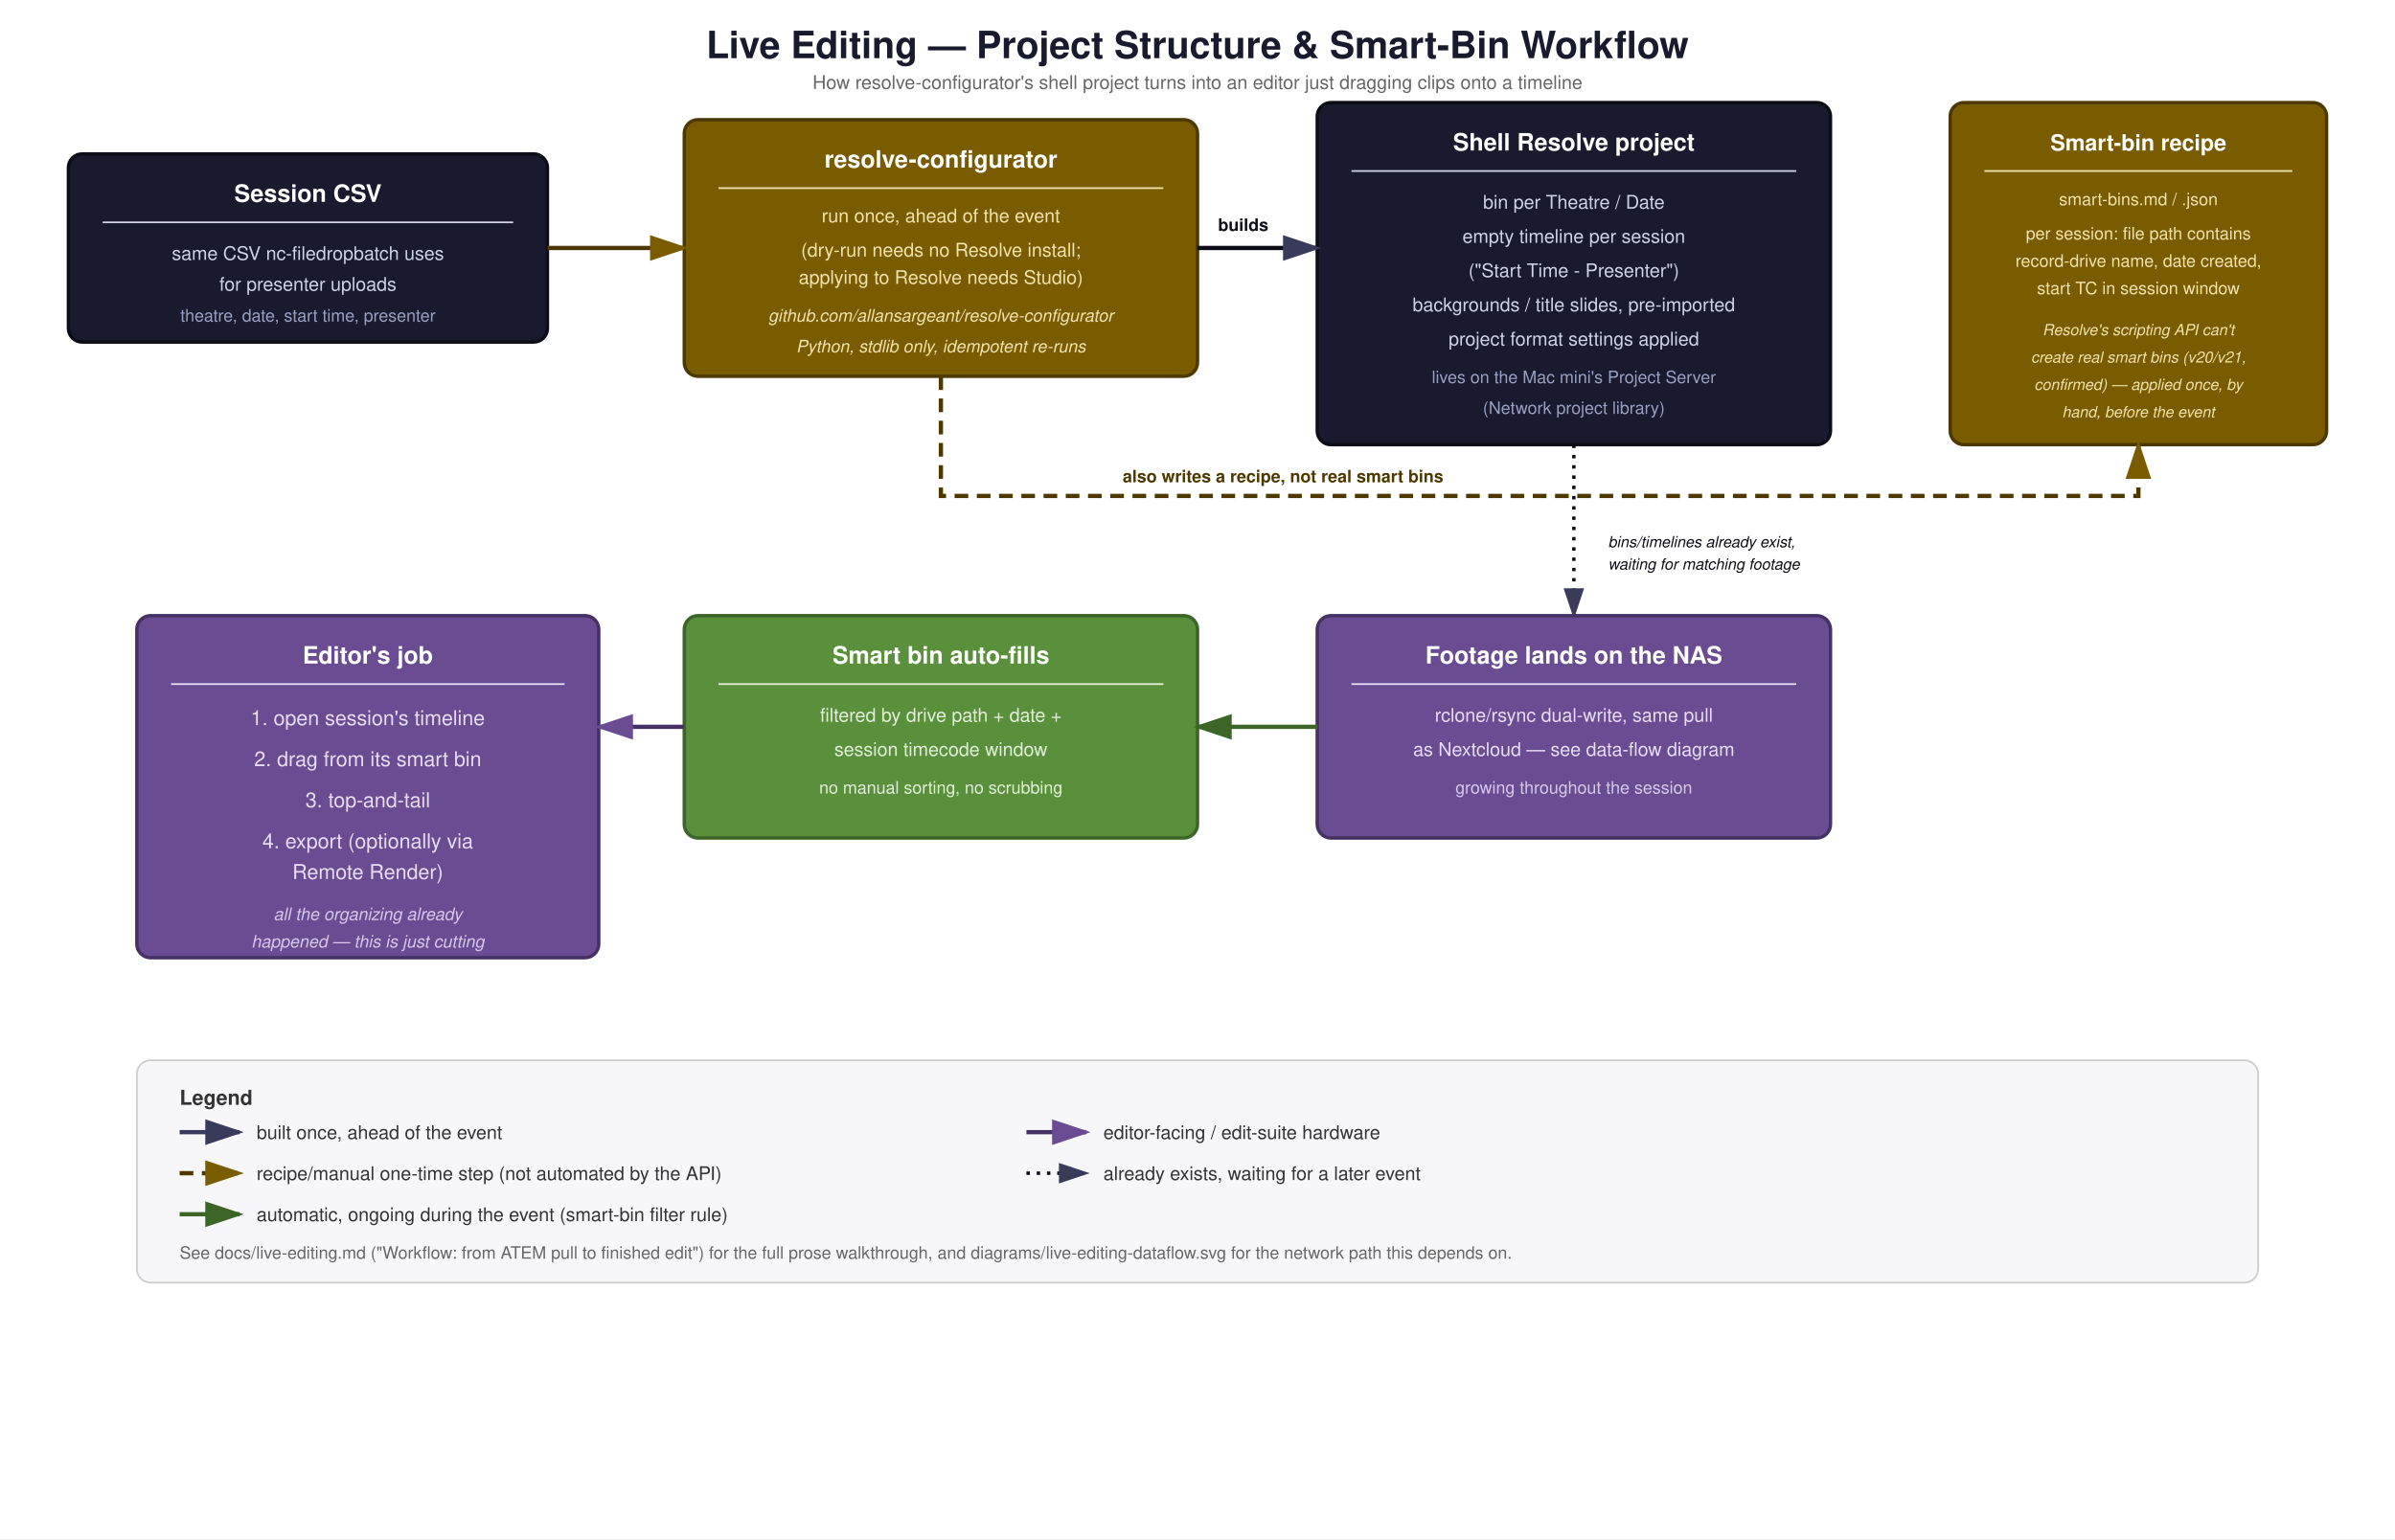
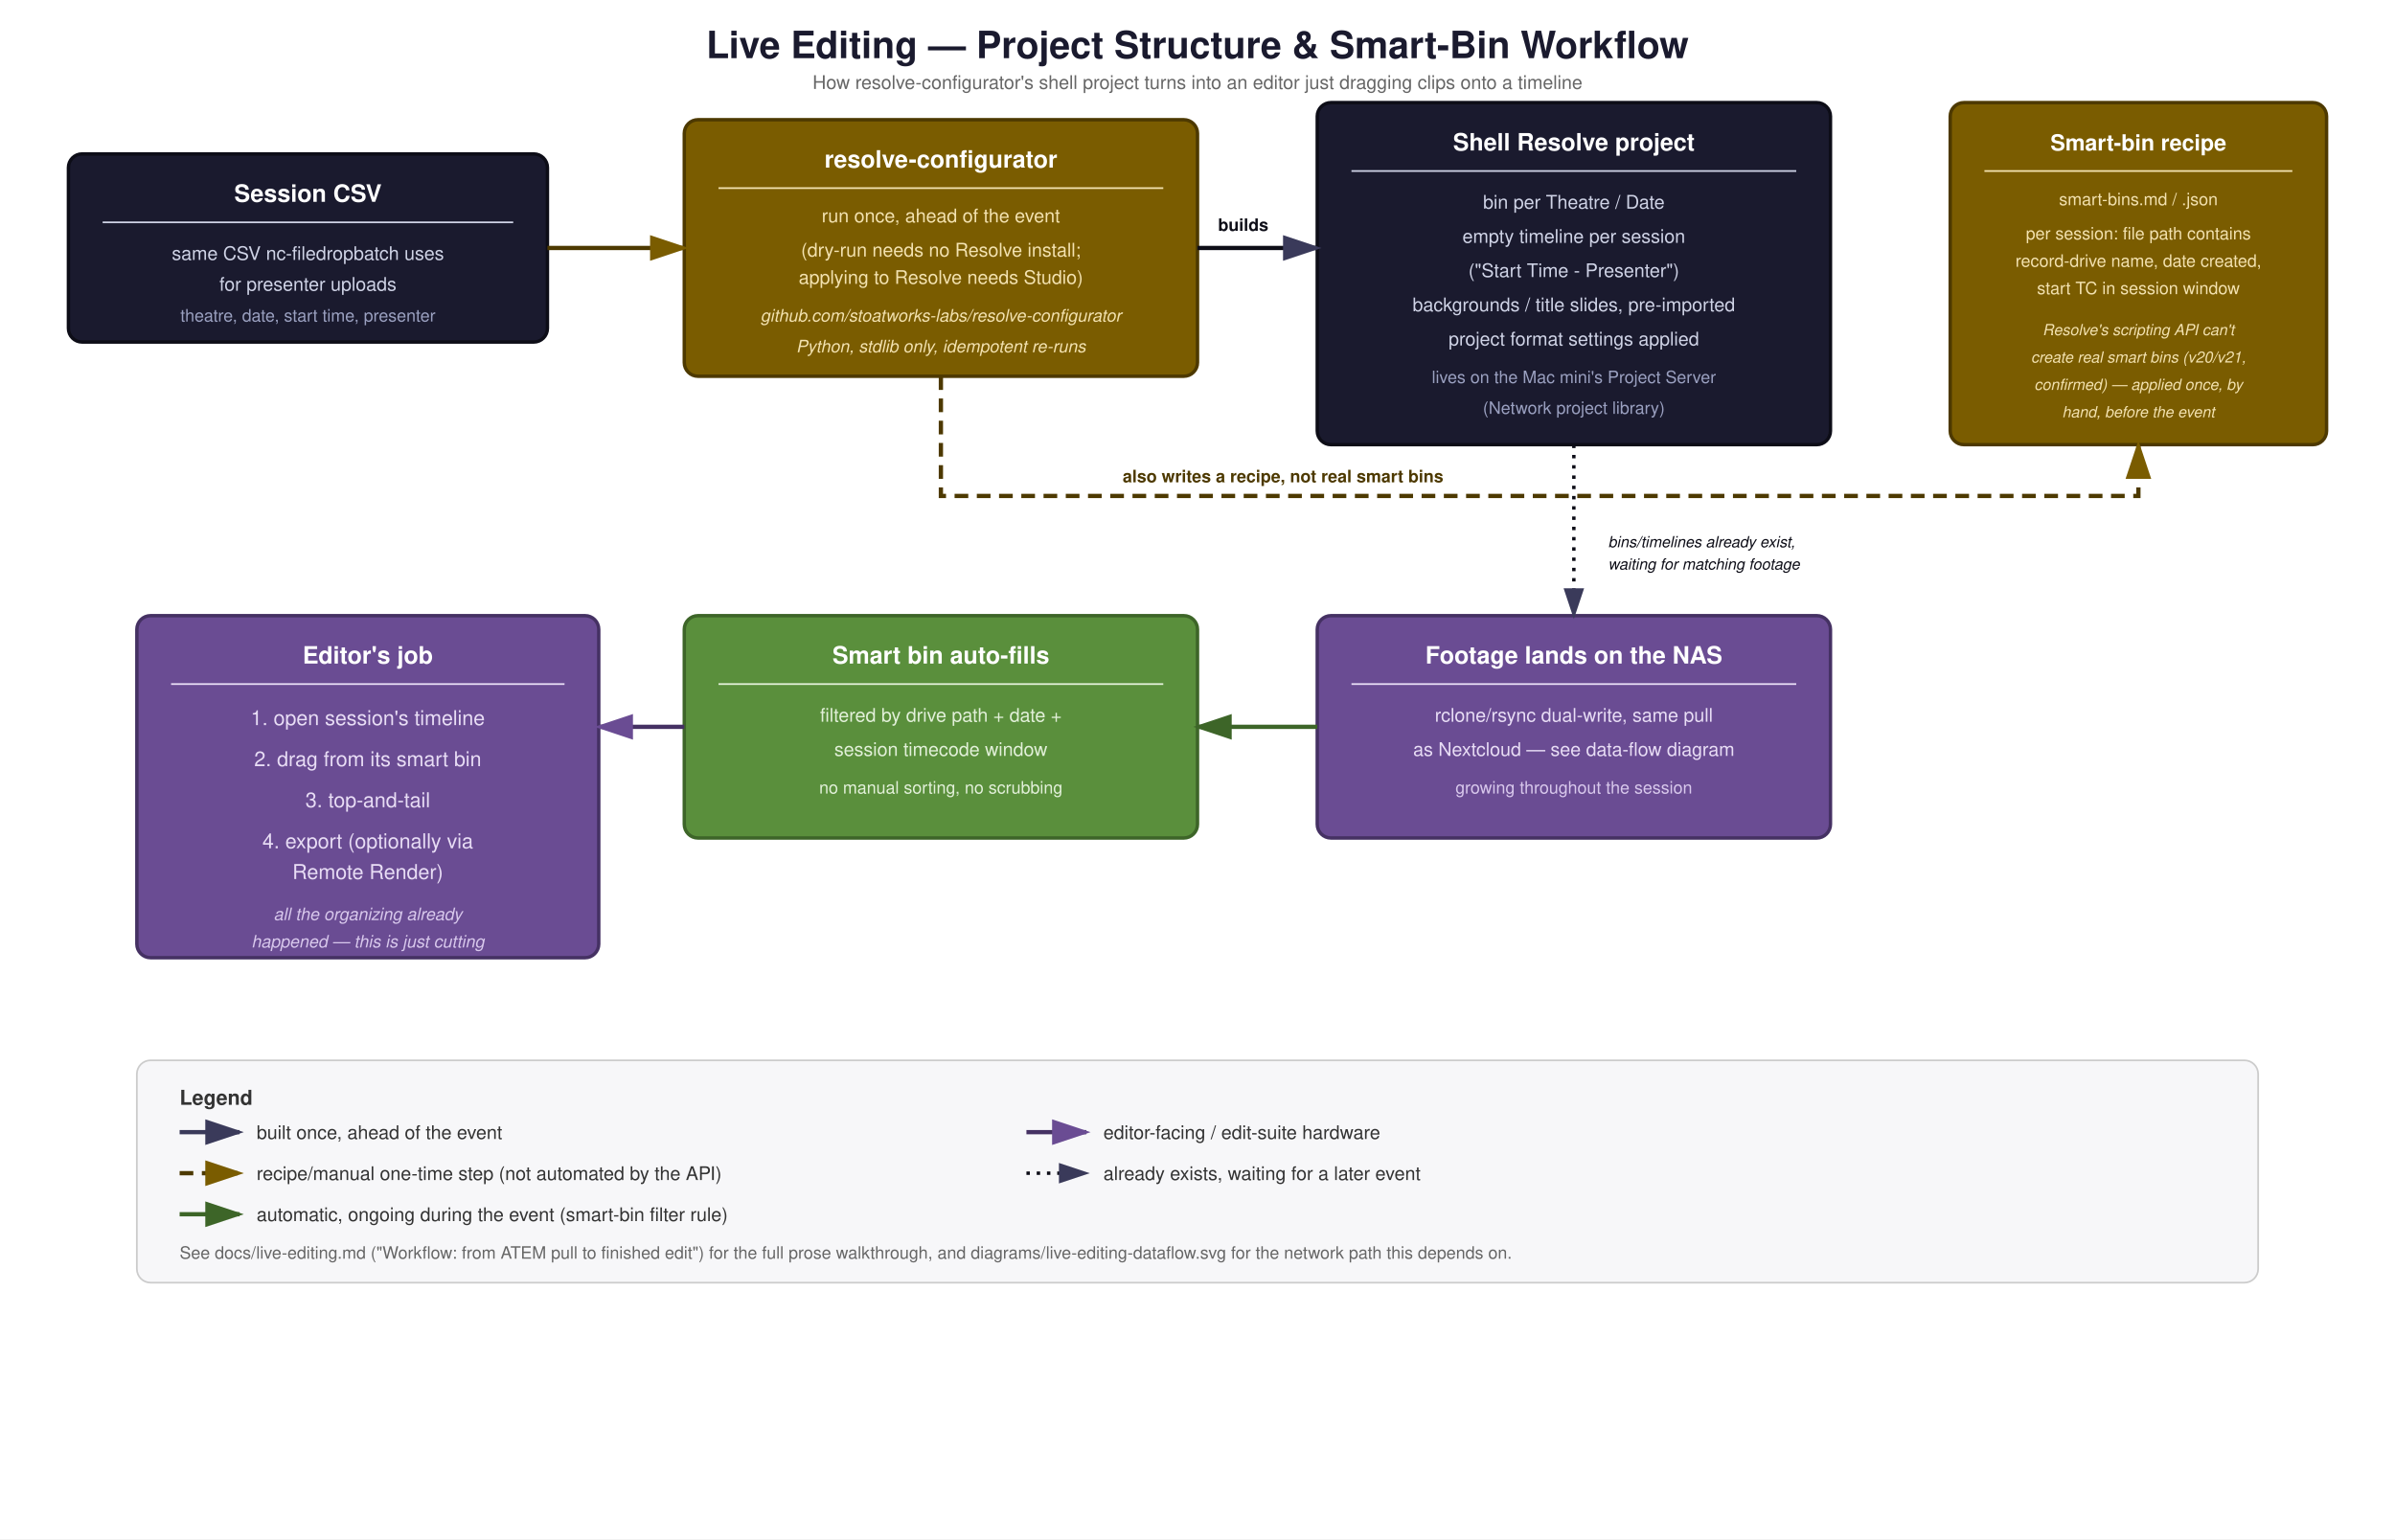
<svg xmlns="http://www.w3.org/2000/svg" viewBox="0 0 1400 900" font-family="Helvetica, Arial, sans-serif">
  <rect x="0" y="0" width="1400" height="900" fill="#ffffff" />
  <text x="700" y="34" text-anchor="middle" font-size="22" font-weight="bold" fill="#1a1a2e">Live Editing — Project Structure &amp; Smart-Bin Workflow</text>
  <text x="700" y="52" text-anchor="middle" font-size="11" fill="#666">How resolve-configurator's shell project turns into an editor just dragging clips onto a timeline</text>
  <defs>
    <marker id="arrowDark" markerWidth="10" markerHeight="10" refX="8" refY="3" orient="auto" markerUnits="strokeWidth">
      <path d="M0,0 L0,6 L9,3 z" fill="#3a3a5a" />
    </marker>
    <marker id="arrowAmber" markerWidth="10" markerHeight="10" refX="8" refY="3" orient="auto" markerUnits="strokeWidth">
      <path d="M0,0 L0,6 L9,3 z" fill="#7a5c00" />
    </marker>
    <marker id="arrowGreen" markerWidth="10" markerHeight="10" refX="8" refY="3" orient="auto" markerUnits="strokeWidth">
      <path d="M0,0 L0,6 L9,3 z" fill="#3d6528" />
    </marker>
    <marker id="arrowPurple" markerWidth="10" markerHeight="10" refX="8" refY="3" orient="auto" markerUnits="strokeWidth">
      <path d="M0,0 L0,6 L9,3 z" fill="#6a4c93" />
    </marker>
  </defs>
  <rect x="40" y="90" width="280" height="110" rx="8" fill="#1a1a2e" stroke="#0d0d17" stroke-width="2" />
  <text x="180" y="118" text-anchor="middle" font-size="14" font-weight="bold" fill="#fff">Session CSV</text>
  <line x1="60" y1="130" x2="300" y2="130" stroke="#cfd3e6" />
  <text x="180" y="152" text-anchor="middle" font-size="11" fill="#cfd3e6">same CSV nc-filedropbatch uses</text>
  <text x="180" y="170" text-anchor="middle" font-size="11" fill="#cfd3e6">for presenter uploads</text>
  <text x="180" y="188" text-anchor="middle" font-size="10" fill="#9aa0c0">theatre, date, start time, presenter</text>
  <rect x="400" y="70" width="300" height="150" rx="8" fill="#7a5c00" stroke="#4d3900" stroke-width="2" />
  <text x="550" y="98" text-anchor="middle" font-size="14" font-weight="bold" fill="#fff">resolve-configurator</text>
  <line x1="420" y1="110" x2="680" y2="110" stroke="#f3e2b0" />
  <text x="550" y="130" text-anchor="middle" font-size="11" fill="#f3e2b0">run once, ahead of the event</text>
  <text x="550" y="150" text-anchor="middle" font-size="11" fill="#f3e2b0">(dry-run needs no Resolve install;</text>
  <text x="550" y="166" text-anchor="middle" font-size="11" fill="#f3e2b0">applying to Resolve needs Studio)</text>
-   <text x="550" y="188" text-anchor="middle" font-size="10" fill="#f3e2b0" font-style="italic">github.com/allansargeant/resolve-configurator</text>
+   <text x="550" y="188" text-anchor="middle" font-size="10" fill="#f3e2b0" font-style="italic">github.com/stoatworks-labs/resolve-configurator</text>
  <text x="550" y="206" text-anchor="middle" font-size="10" fill="#f3e2b0" font-style="italic">Python, stdlib only, idempotent re-runs</text>
  <rect x="770" y="60" width="300" height="200" rx="8" fill="#1a1a2e" stroke="#0d0d17" stroke-width="2" />
  <text x="920" y="88" text-anchor="middle" font-size="14" font-weight="bold" fill="#fff">Shell Resolve project</text>
  <line x1="790" y1="100" x2="1050" y2="100" stroke="#cfd3e6" />
  <text x="920" y="122" text-anchor="middle" font-size="11" fill="#cfd3e6">bin per Theatre / Date</text>
  <text x="920" y="142" text-anchor="middle" font-size="11" fill="#cfd3e6">empty timeline per session</text>
  <text x="920" y="162" text-anchor="middle" font-size="11" fill="#cfd3e6">("Start Time - Presenter")</text>
  <text x="920" y="182" text-anchor="middle" font-size="11" fill="#cfd3e6">backgrounds / title slides, pre-imported</text>
  <text x="920" y="202" text-anchor="middle" font-size="11" fill="#cfd3e6">project format settings applied</text>
  <text x="920" y="224" text-anchor="middle" font-size="10" fill="#9aa0c0">lives on the Mac mini's Project Server</text>
  <text x="920" y="242" text-anchor="middle" font-size="10" fill="#9aa0c0">(Network project library)</text>
  <rect x="1140" y="60" width="220" height="200" rx="8" fill="#7a5c00" stroke="#4d3900" stroke-width="2" />
  <text x="1250" y="88" text-anchor="middle" font-size="13" font-weight="bold" fill="#fff">Smart-bin recipe</text>
  <line x1="1160" y1="100" x2="1340" y2="100" stroke="#f3e2b0" />
  <text x="1250" y="120" text-anchor="middle" font-size="10" fill="#f3e2b0">smart-bins.md / .json</text>
  <text x="1250" y="140" text-anchor="middle" font-size="10" fill="#f3e2b0">per session: file path contains</text>
  <text x="1250" y="156" text-anchor="middle" font-size="10" fill="#f3e2b0">record-drive name, date created,</text>
  <text x="1250" y="172" text-anchor="middle" font-size="10" fill="#f3e2b0">start TC in session window</text>
  <text x="1250" y="196" text-anchor="middle" font-size="9" fill="#f3e2b0" font-style="italic">Resolve's scripting API can't</text>
  <text x="1250" y="212" text-anchor="middle" font-size="9" fill="#f3e2b0" font-style="italic">create real smart bins (v20/v21,</text>
  <text x="1250" y="228" text-anchor="middle" font-size="9" fill="#f3e2b0" font-style="italic">confirmed) — applied once, by</text>
  <text x="1250" y="244" text-anchor="middle" font-size="9" fill="#f3e2b0" font-style="italic">hand, before the event</text>
  <path d="M320,145 L400,145" fill="none" stroke="#4d3900" stroke-width="2.5" marker-end="url(#arrowAmber)" />
  <path d="M700,145 L770,145" fill="none" stroke="#0d0d17" stroke-width="2.5" marker-end="url(#arrowDark)" />
  <text x="712" y="135" font-size="10" fill="#0d0d17" font-weight="bold">builds</text>
  <path d="M550,220 L550,290 L1250,290 L1250,260" fill="none" stroke="#4d3900" stroke-width="2.5" stroke-dasharray="8,5" marker-end="url(#arrowAmber)" />
  <text x="750" y="282" text-anchor="middle" font-size="10" fill="#4d3900" font-weight="bold">also writes a recipe, not real smart bins</text>
  <rect x="770" y="360" width="300" height="130" rx="8" fill="#6a4c93" stroke="#453163" stroke-width="2" />
  <text x="920" y="388" text-anchor="middle" font-size="14" font-weight="bold" fill="#fff">Footage lands on the NAS</text>
  <line x1="790" y1="400" x2="1050" y2="400" stroke="#e8ddf5" />
  <text x="920" y="422" text-anchor="middle" font-size="11" fill="#e8ddf5">rclone/rsync dual-write, same pull</text>
  <text x="920" y="442" text-anchor="middle" font-size="11" fill="#e8ddf5">as Nextcloud — see data-flow diagram</text>
  <text x="920" y="464" text-anchor="middle" font-size="10" fill="#d8c8ec">growing throughout the session</text>
  <path d="M920,260 L920,360" fill="none" stroke="#0d0d17" stroke-width="2" stroke-dasharray="2,4" marker-end="url(#arrowDark)" />
  <text x="940" y="320" font-size="9" fill="#0d0d17" font-style="italic">bins/timelines already exist,</text>
  <text x="940" y="333" font-size="9" fill="#0d0d17" font-style="italic">waiting for matching footage</text>
  <rect x="400" y="360" width="300" height="130" rx="8" fill="#5a8f3c" stroke="#3d6528" stroke-width="2" />
  <text x="550" y="388" text-anchor="middle" font-size="14" font-weight="bold" fill="#fff">Smart bin auto-fills</text>
  <line x1="420" y1="400" x2="680" y2="400" stroke="#e2f0d9" />
  <text x="550" y="422" text-anchor="middle" font-size="11" fill="#e2f0d9">filtered by drive path + date +</text>
  <text x="550" y="442" text-anchor="middle" font-size="11" fill="#e2f0d9">session timecode window</text>
  <text x="550" y="464" text-anchor="middle" font-size="10" fill="#e2f0d9">no manual sorting, no scrubbing</text>
  <path d="M770,425 L700,425" fill="none" stroke="#3d6528" stroke-width="2.5" marker-end="url(#arrowGreen)" />
  <rect x="80" y="360" width="270" height="200" rx="8" fill="#6a4c93" stroke="#453163" stroke-width="2" />
  <text x="215" y="388" text-anchor="middle" font-size="14" font-weight="bold" fill="#fff">Editor's job</text>
  <line x1="100" y1="400" x2="330" y2="400" stroke="#e8ddf5" />
  <text x="215" y="424" text-anchor="middle" font-size="12" fill="#e8ddf5">1. open session's timeline</text>
  <text x="215" y="448" text-anchor="middle" font-size="12" fill="#e8ddf5">2. drag from its smart bin</text>
  <text x="215" y="472" text-anchor="middle" font-size="12" fill="#e8ddf5">3. top-and-tail</text>
  <text x="215" y="496" text-anchor="middle" font-size="12" fill="#e8ddf5">4. export (optionally via</text>
  <text x="215" y="514" text-anchor="middle" font-size="12" fill="#e8ddf5">   Remote Render)</text>
  <text x="215" y="538" text-anchor="middle" font-size="10" fill="#d8c8ec" font-style="italic">all the organizing already</text>
  <text x="215" y="554" text-anchor="middle" font-size="10" fill="#d8c8ec" font-style="italic">happened — this is just cutting</text>
  <path d="M400,425 L350,425" fill="none" stroke="#453163" stroke-width="2.5" marker-end="url(#arrowPurple)" />
  <rect x="80" y="620" width="1240" height="130" rx="8" fill="#f7f7f9" stroke="#ccc" stroke-width="1" />
  <text x="105" y="646" font-size="12" font-weight="bold" fill="#333">Legend</text>
  <line x1="105" y1="662" x2="140" y2="662" stroke="#3a3a5a" stroke-width="2.5" marker-end="url(#arrowDark)" />
  <text x="150" y="666" font-size="11" fill="#333">built once, ahead of the event</text>
  <line x1="105" y1="686" x2="140" y2="686" stroke="#4d3900" stroke-width="2.5" stroke-dasharray="8,5" marker-end="url(#arrowAmber)" />
  <text x="150" y="690" font-size="11" fill="#333">recipe/manual one-time step (not automated by the API)</text>
  <line x1="105" y1="710" x2="140" y2="710" stroke="#3d6528" stroke-width="2.5" marker-end="url(#arrowGreen)" />
  <text x="150" y="714" font-size="11" fill="#333">automatic, ongoing during the event (smart-bin filter rule)</text>
  <line x1="600" y1="662" x2="635" y2="662" stroke="#453163" stroke-width="2.5" marker-end="url(#arrowPurple)" />
  <text x="645" y="666" font-size="11" fill="#333">editor-facing / edit-suite hardware</text>
  <line x1="600" y1="686" x2="635" y2="686" stroke="#0d0d17" stroke-width="2" stroke-dasharray="2,4" marker-end="url(#arrowDark)" />
  <text x="645" y="690" font-size="11" fill="#333">already exists, waiting for a later event</text>
  <text x="105" y="736" font-size="10" fill="#666">See docs/live-editing.md ("Workflow: from ATEM pull to finished edit") for the full prose walkthrough, and diagrams/live-editing-dataflow.svg for the network path this depends on.</text>
</svg>
